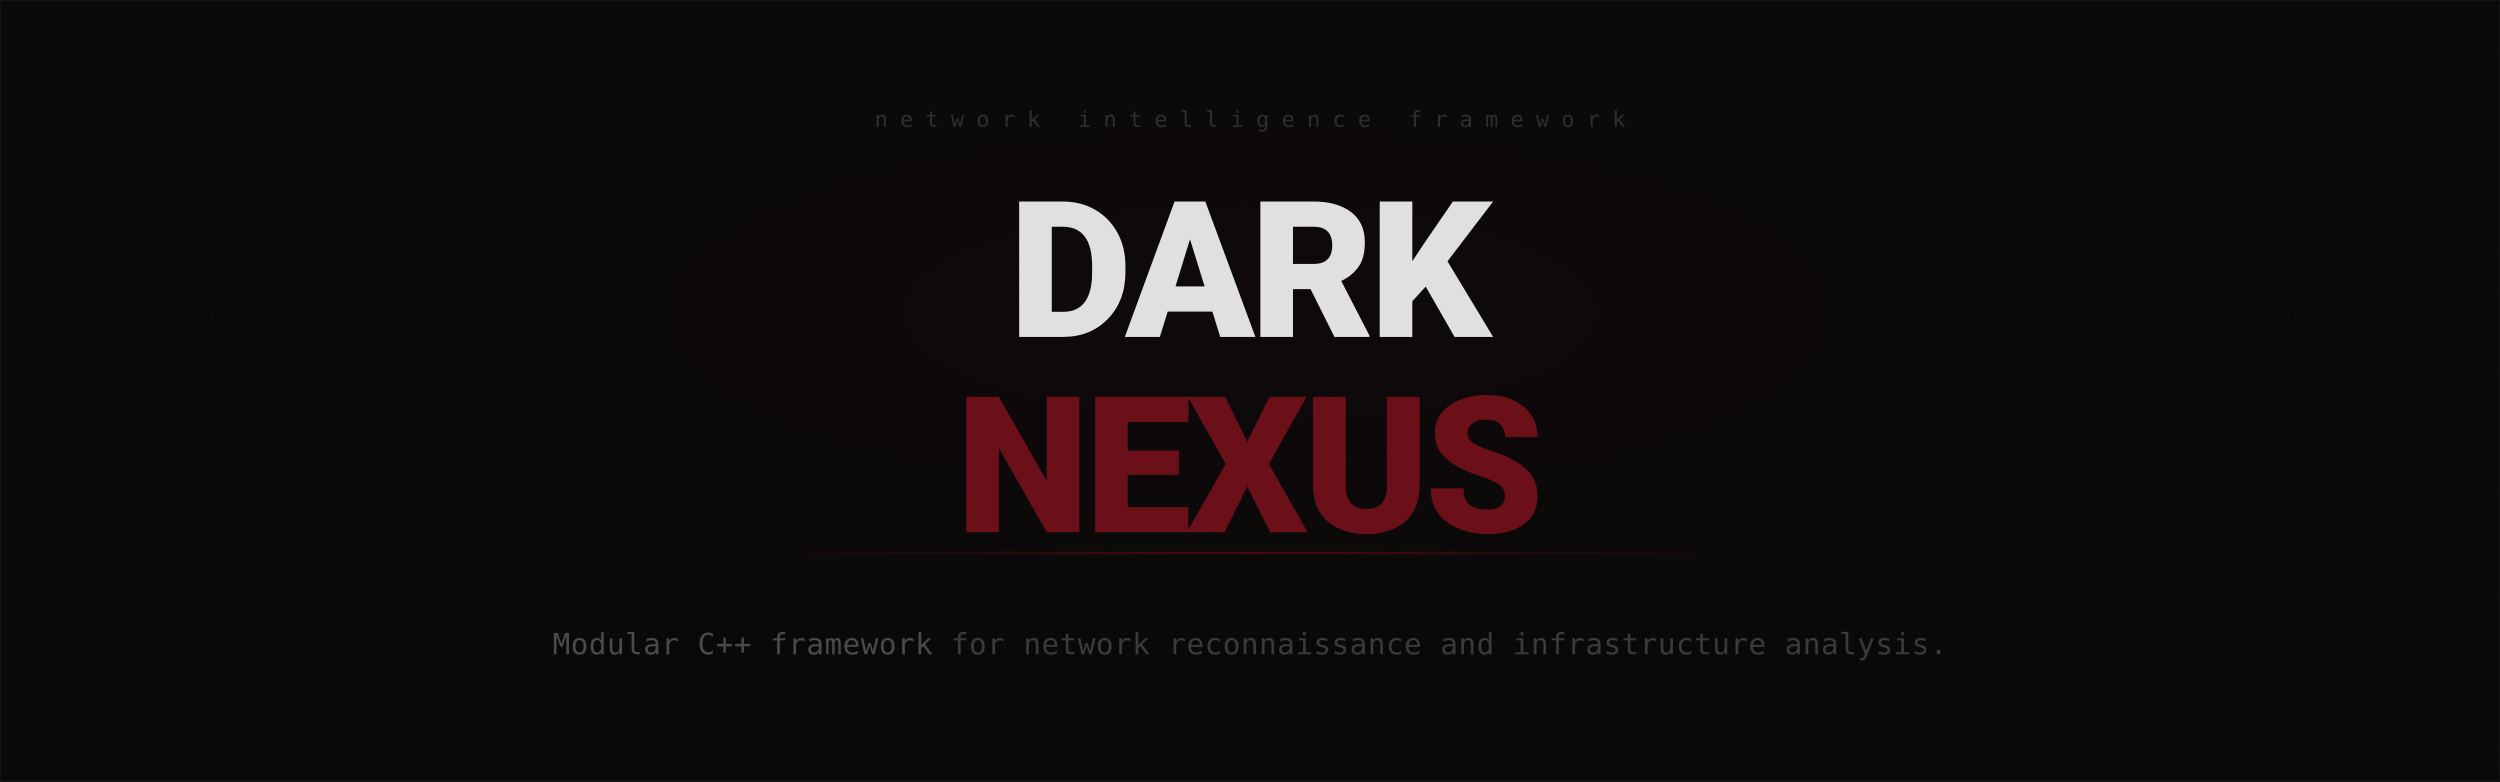
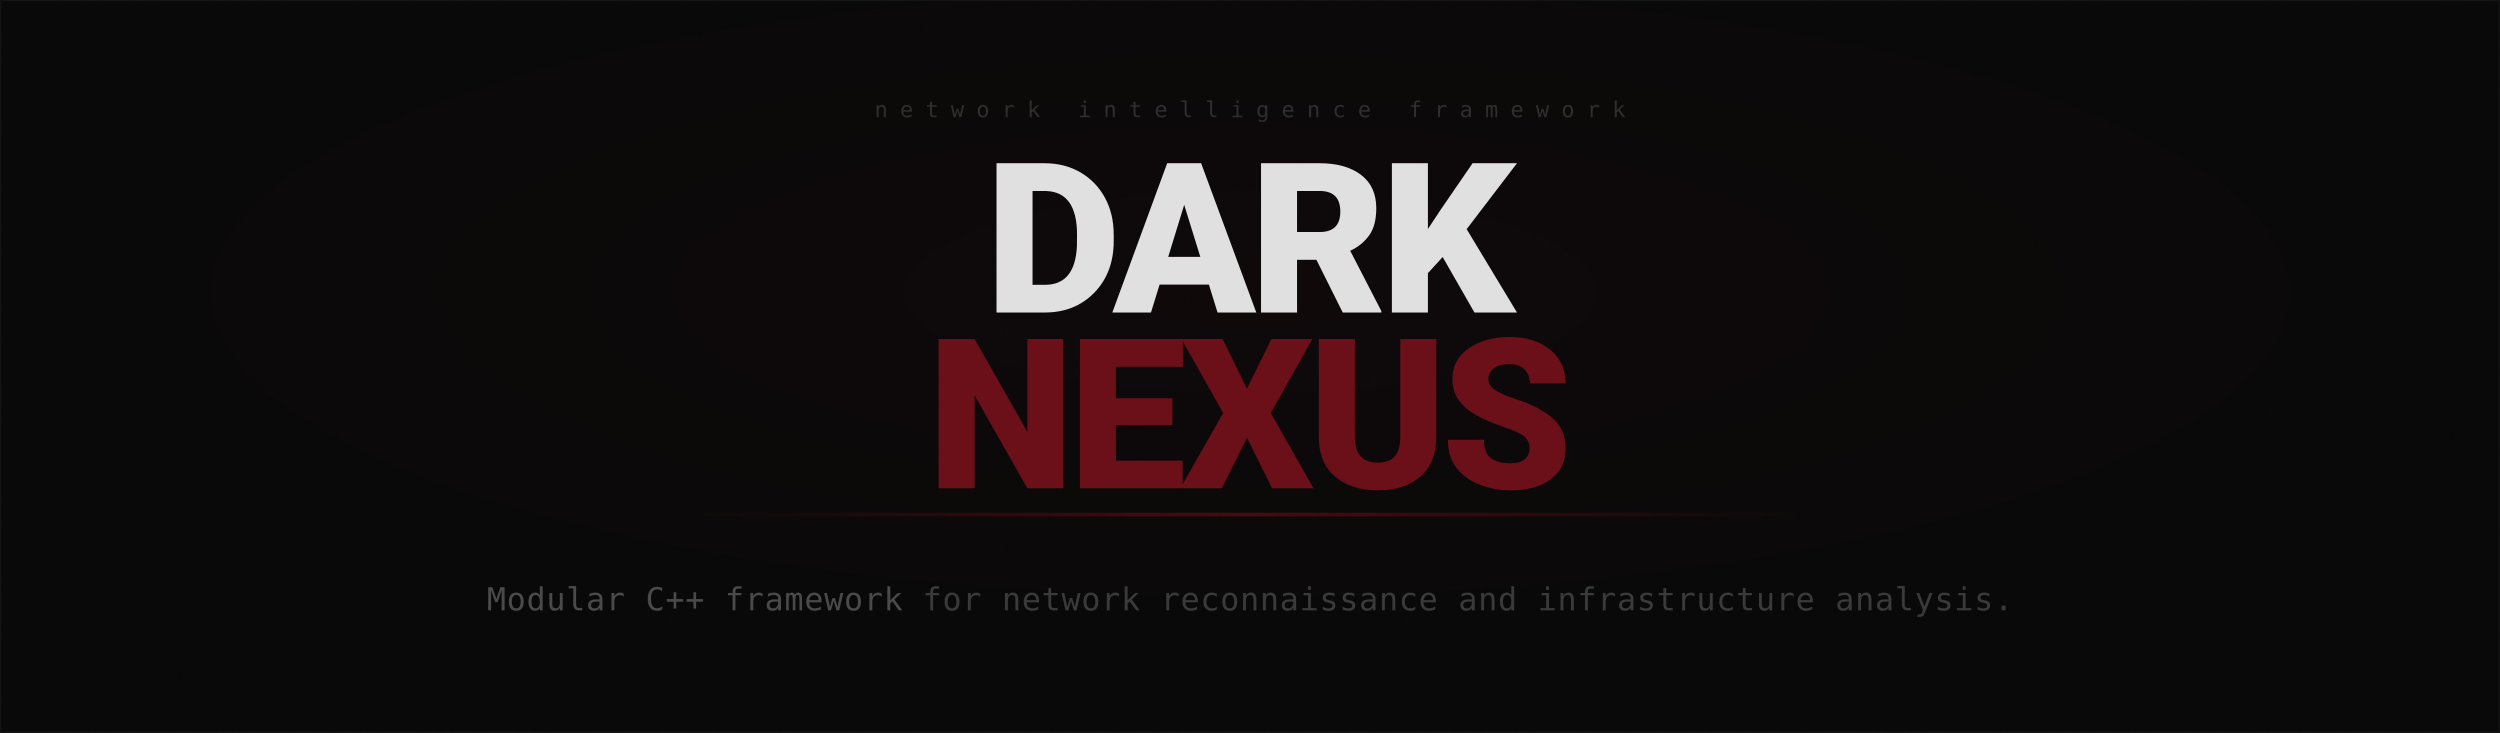
- <svg xmlns="http://www.w3.org/2000/svg" viewBox="0 0 1024 320" preserveAspectRatio="xMidYMid meet">
+ <svg xmlns="http://www.w3.org/2000/svg" viewBox="0 0 1024 300" preserveAspectRatio="xMidYMid meet">
  <defs>
    <linearGradient id="ul" x1="0" y1="0" x2="1" y2="0">
      <stop offset="0%" stop-color="#4a0a10" stop-opacity="0" />
      <stop offset="50%" stop-color="#4a0a10" stop-opacity="1" />
      <stop offset="100%" stop-color="#4a0a10" stop-opacity="0" />
    </linearGradient>
    <radialGradient id="bg2" cx="50%" cy="40%" r="55%">
      <stop offset="0%" stop-color="#640010" stop-opacity="0.06" />
      <stop offset="100%" stop-color="#640010" stop-opacity="0" />
    </radialGradient>
    <filter id="noise">
-       <feTurbulence type="fractalNoise" baseFrequency="0.9" numOctaves="3" stitchTiles="stitch" result="n" />
+       <feTurbulence type="fractalNoise" baseFrequency="0.85" numOctaves="3" stitchTiles="stitch" result="n" />
      <feColorMatrix type="saturate" values="0" in="n" result="g" />
      <feBlend in="SourceGraphic" in2="g" mode="overlay" />
    </filter>
  </defs>
-   <rect width="1024" height="320" fill="#070707" />
-   <rect width="1024" height="320" stroke="#111111" stroke-width="1" fill="none" />
-   <rect width="1024" height="320" fill="url(#bg2)" />
-   <rect width="1024" height="320" fill="#888" filter="url(#noise)" opacity="0.015" />
-   <text x="512" y="52" text-anchor="middle" font-family="ui-monospace, SFMono-Regular, Menlo, Consolas, monospace" font-size="9" fill="#2e2e2e" letter-spacing="5">network intelligence framework</text>
-   <text x="512" y="138" text-anchor="middle" font-family="system-ui, -apple-system, BlinkMacSystemFont, 'Segoe UI', Roboto, sans-serif" font-size="78" font-weight="800" fill="#e0e0e0" letter-spacing="-2">DARK</text>
-   <text x="512" y="218" text-anchor="middle" font-family="system-ui, -apple-system, BlinkMacSystemFont, 'Segoe UI', Roboto, sans-serif" font-size="78" font-weight="800" fill="#6b0f18" letter-spacing="-2">NEXUS</text>
-   <rect x="312" y="226" width="400" height="1" fill="url(#ul)" />
-   <text x="512" y="268" text-anchor="middle" font-family="ui-monospace, SFMono-Regular, Menlo, Consolas, monospace" font-size="12" fill="#3a3a3a" letter-spacing="0.2">
+   <rect width="1024" height="300" fill="#070707" />
+   <rect width="1024" height="300" stroke="#111111" stroke-width="1" fill="none" />
+   <rect width="1024" height="300" fill="url(#bg2)" />
+   <rect width="1024" height="300" fill="#888" filter="url(#noise)" opacity="0.012" />
+   <text x="512" y="48" text-anchor="middle" font-family="ui-monospace, SFMono-Regular, Menlo, Consolas, monospace" font-size="9" fill="#2e2e2e" letter-spacing="5">network intelligence framework</text>
+   <text x="512" y="128" text-anchor="middle" font-family="system-ui, -apple-system, BlinkMacSystemFont, 'Segoe UI', Roboto, sans-serif" font-size="86" font-weight="800" fill="#e0e0e0" letter-spacing="-2.5">DARK</text>
+   <text x="512" y="200" text-anchor="middle" font-family="system-ui, -apple-system, BlinkMacSystemFont, 'Segoe UI', Roboto, sans-serif" font-size="86" font-weight="800" fill="#6b0f18" letter-spacing="-2.5">NEXUS</text>
+   <rect x="280" y="210" width="464" height="1.5" fill="url(#ul)" />
+   <text x="512" y="250" text-anchor="middle" font-family="ui-monospace, SFMono-Regular, Menlo, Consolas, monospace" font-size="13" fill="#3a3a3a" letter-spacing="0.3">
    <tspan fill="#4a4a4a">Modular C++ framework</tspan> for network reconnaissance and infrastructure analysis.
  </text>
</svg>
